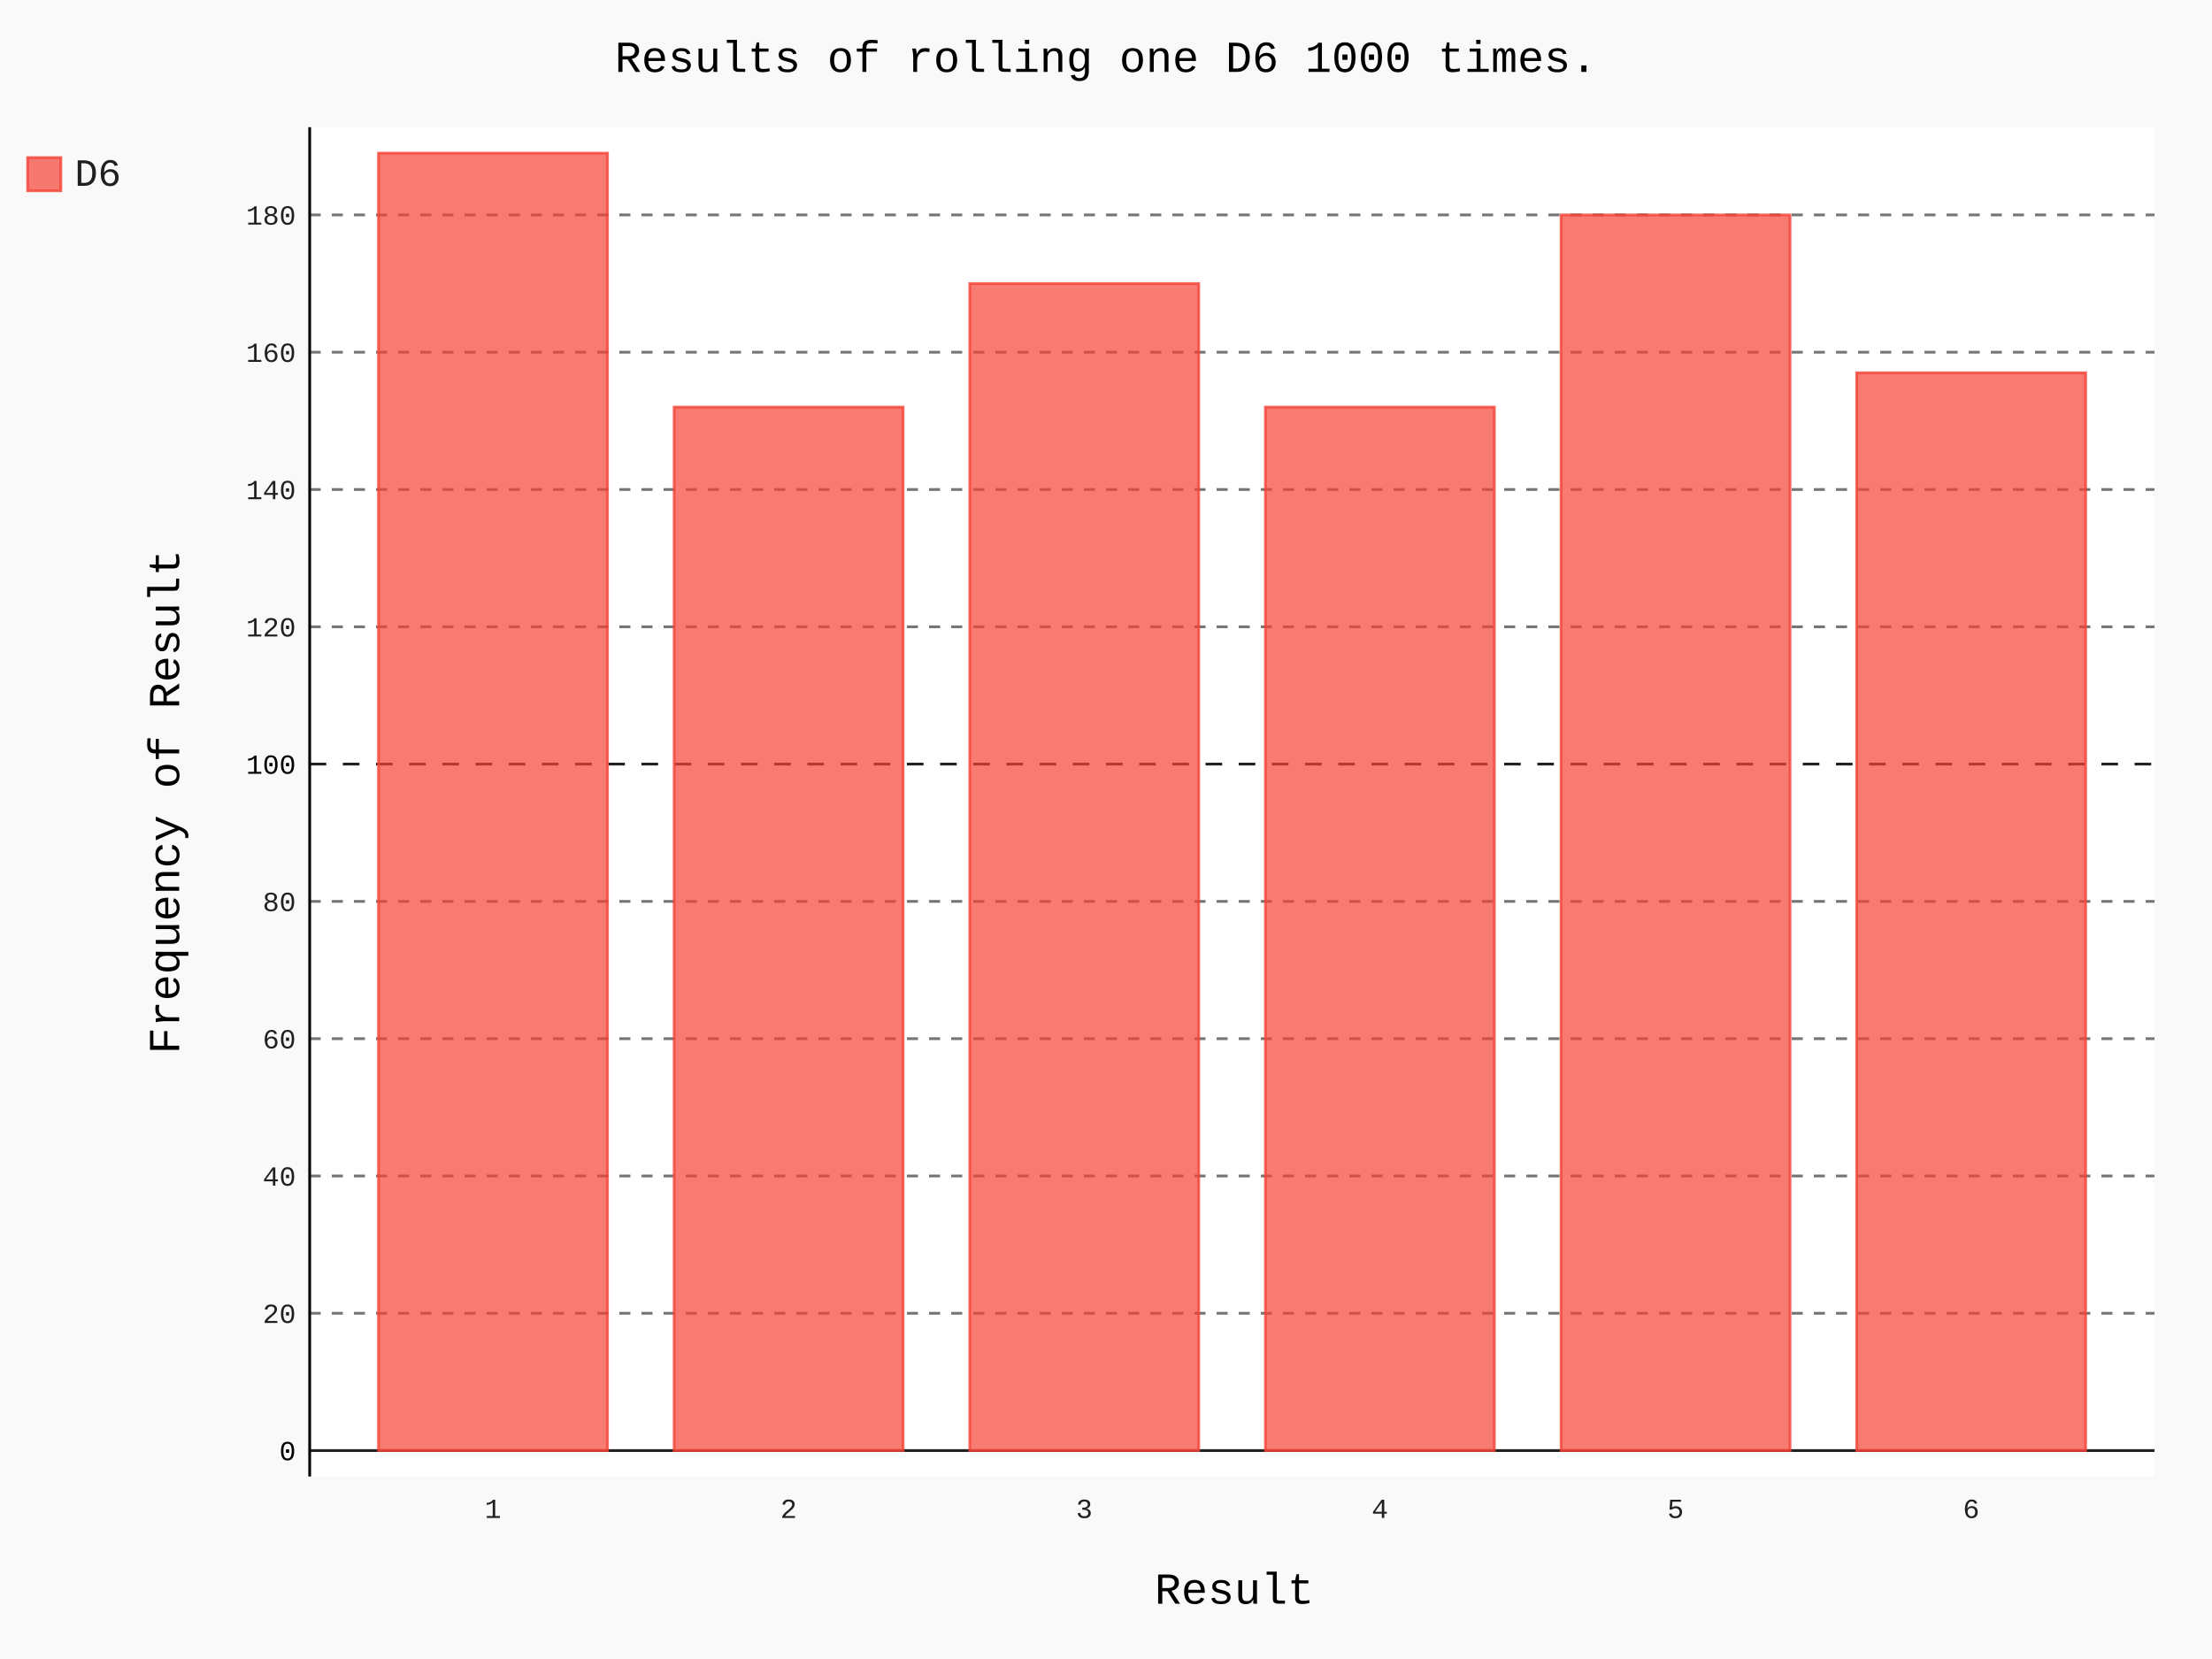
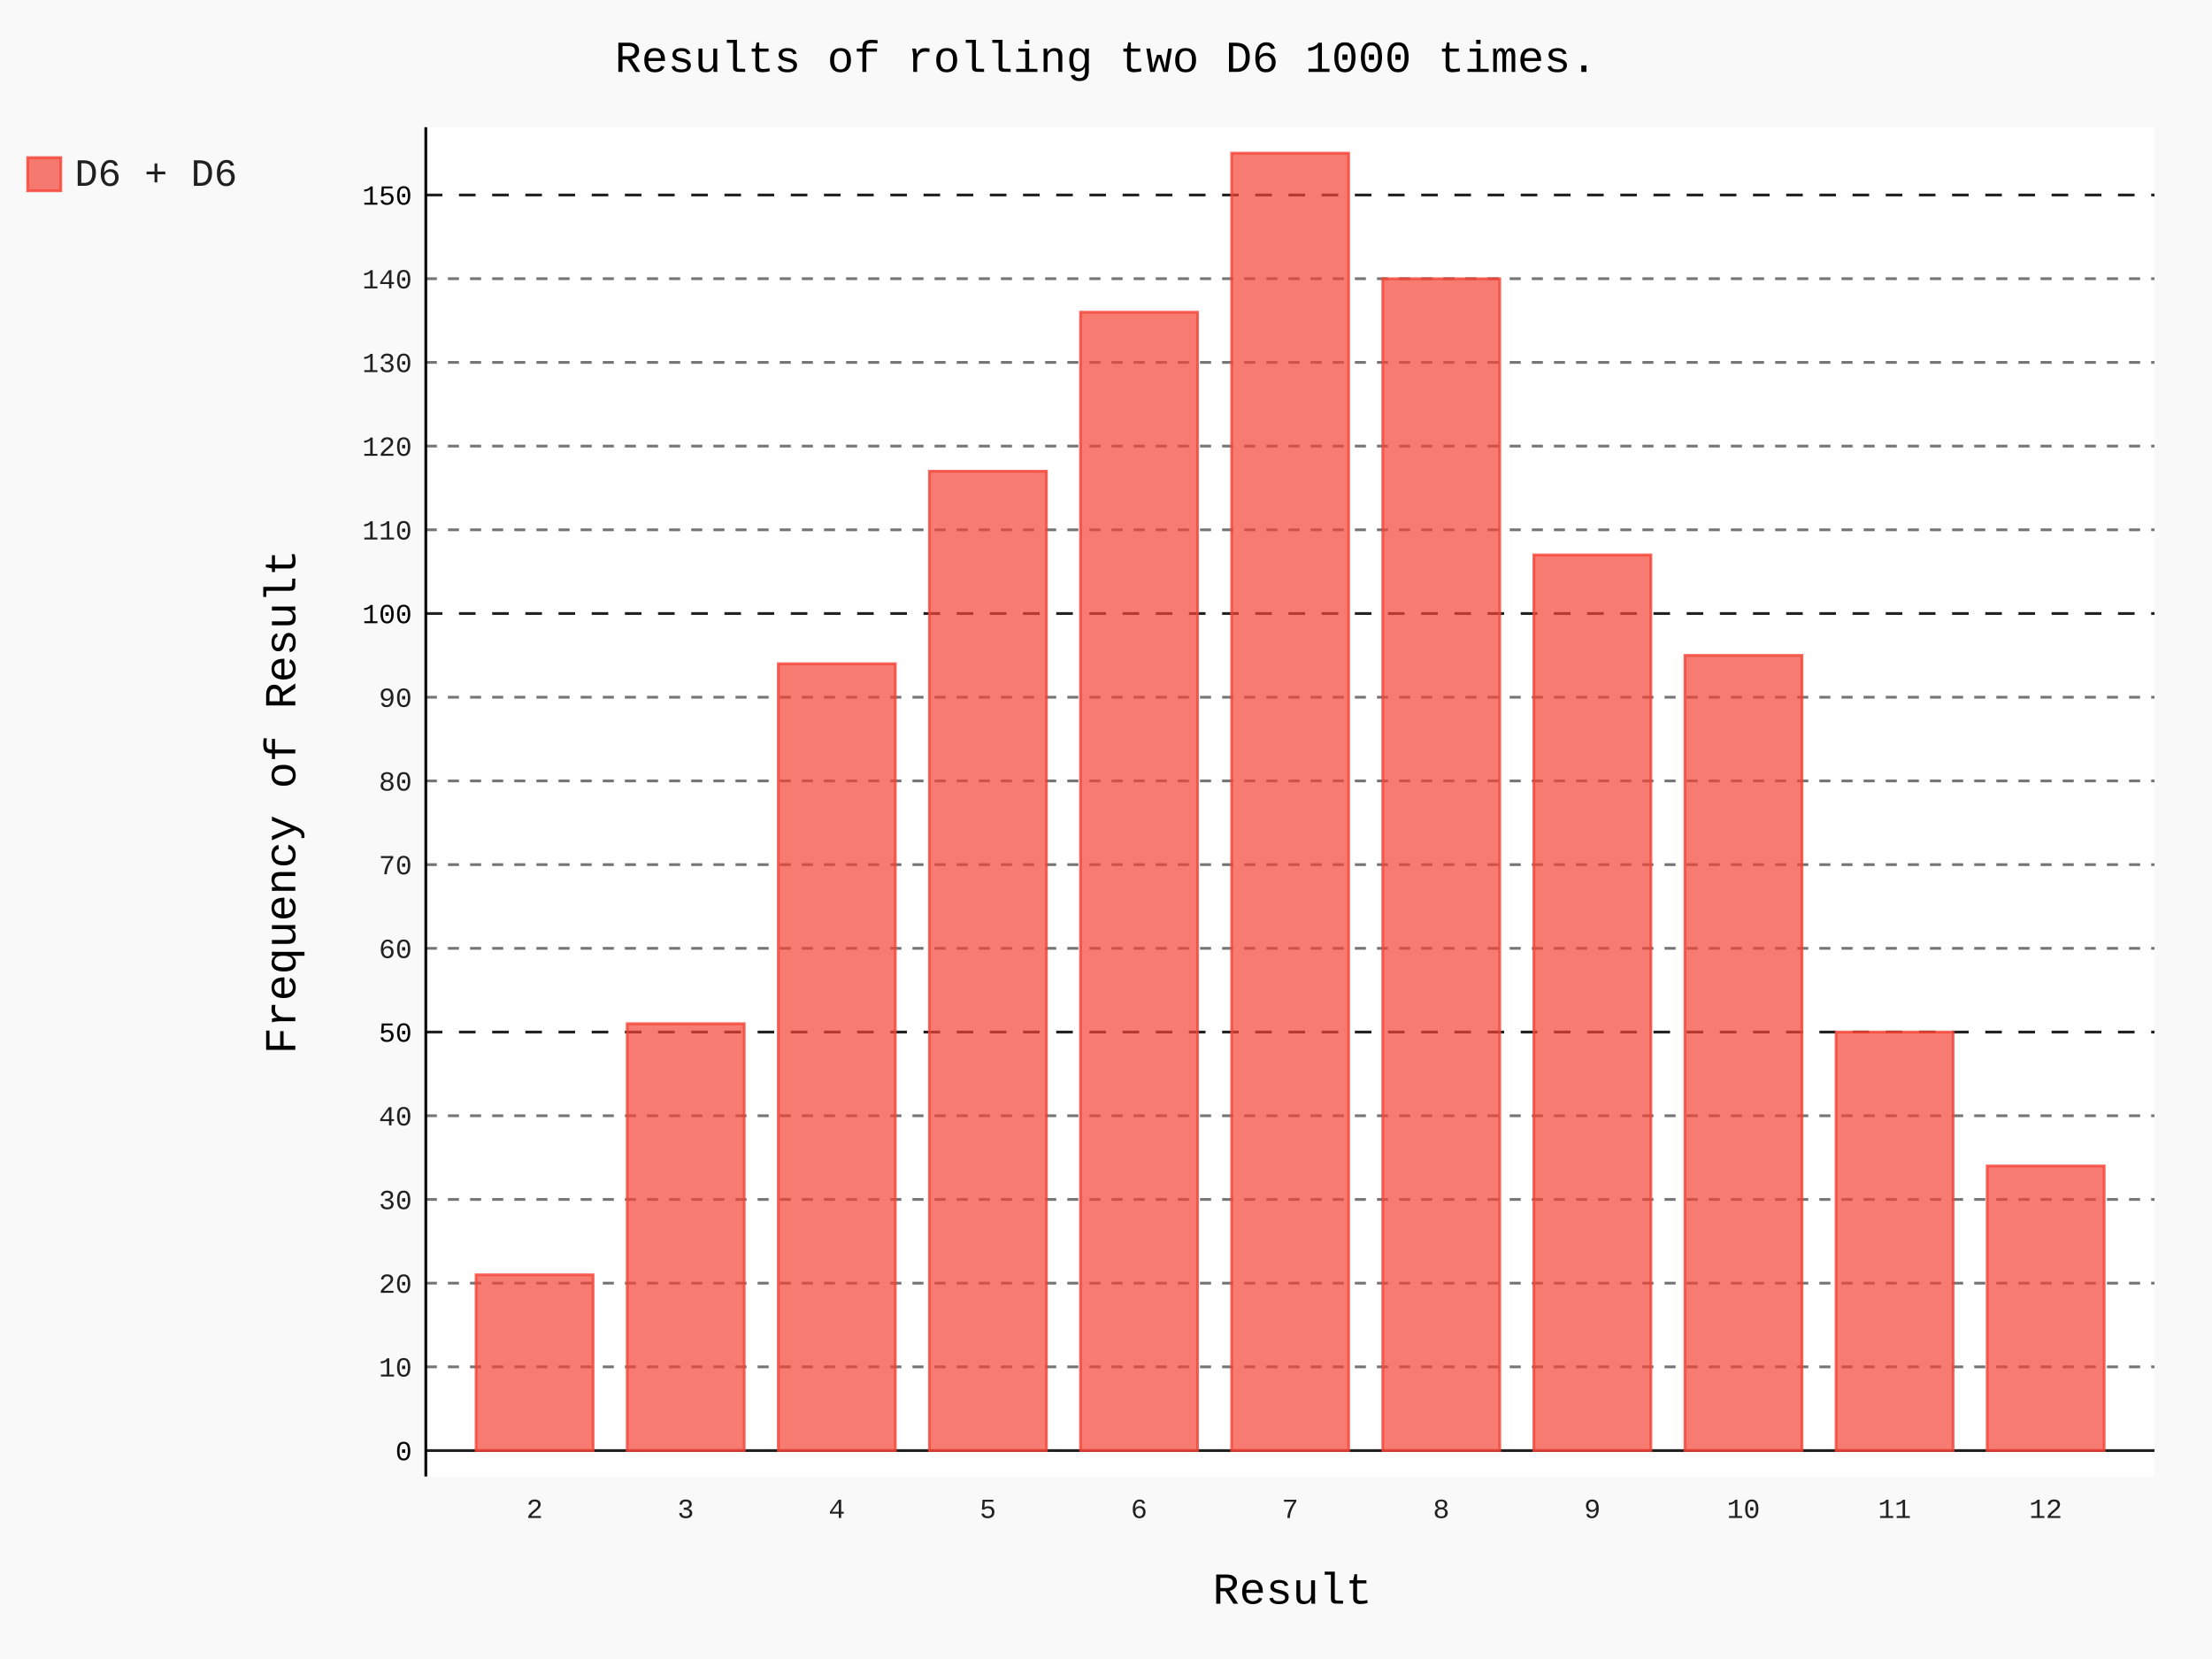
- <svg xmlns="http://www.w3.org/2000/svg" class="pygal-chart" id="chart-703a13e4-f30c-4ed3-a52f-1f869f1dac11" viewBox="0 0 800 600">
+ <svg xmlns="http://www.w3.org/2000/svg" class="pygal-chart" id="chart-b0349ca9-ca9e-421d-8d29-fb618c42f838" viewBox="0 0 800 600">
  <defs>
-     <style type="text/css">#chart-703a13e4-f30c-4ed3-a52f-1f869f1dac11{-webkit-user-select:none;-webkit-font-smoothing:antialiased;font-family:Consolas,"Liberation Mono",Menlo,Courier,monospace}#chart-703a13e4-f30c-4ed3-a52f-1f869f1dac11 .title{font-family:Consolas,"Liberation Mono",Menlo,Courier,monospace;font-size:16px}#chart-703a13e4-f30c-4ed3-a52f-1f869f1dac11 .legends .legend text{font-family:Consolas,"Liberation Mono",Menlo,Courier,monospace;font-size:14px}#chart-703a13e4-f30c-4ed3-a52f-1f869f1dac11 .axis text{font-family:Consolas,"Liberation Mono",Menlo,Courier,monospace;font-size:10px}#chart-703a13e4-f30c-4ed3-a52f-1f869f1dac11 .axis text.major{font-family:Consolas,"Liberation Mono",Menlo,Courier,monospace;font-size:10px}#chart-703a13e4-f30c-4ed3-a52f-1f869f1dac11 .text-overlay text.value{font-family:Consolas,"Liberation Mono",Menlo,Courier,monospace;font-size:16px}#chart-703a13e4-f30c-4ed3-a52f-1f869f1dac11 .text-overlay text.label{font-family:Consolas,"Liberation Mono",Menlo,Courier,monospace;font-size:10px}#chart-703a13e4-f30c-4ed3-a52f-1f869f1dac11 .tooltip{font-family:Consolas,"Liberation Mono",Menlo,Courier,monospace;font-size:14px}#chart-703a13e4-f30c-4ed3-a52f-1f869f1dac11 text.no_data{font-family:Consolas,"Liberation Mono",Menlo,Courier,monospace;font-size:64px}
- #chart-703a13e4-f30c-4ed3-a52f-1f869f1dac11{background-color:rgba(249,249,249,1)}#chart-703a13e4-f30c-4ed3-a52f-1f869f1dac11 path,#chart-703a13e4-f30c-4ed3-a52f-1f869f1dac11 line,#chart-703a13e4-f30c-4ed3-a52f-1f869f1dac11 rect,#chart-703a13e4-f30c-4ed3-a52f-1f869f1dac11 circle{-webkit-transition:150ms;-moz-transition:150ms;transition:150ms}#chart-703a13e4-f30c-4ed3-a52f-1f869f1dac11 .graph &gt; .background{fill:rgba(249,249,249,1)}#chart-703a13e4-f30c-4ed3-a52f-1f869f1dac11 .plot &gt; .background{fill:rgba(255,255,255,1)}#chart-703a13e4-f30c-4ed3-a52f-1f869f1dac11 .graph{fill:rgba(0,0,0,.87)}#chart-703a13e4-f30c-4ed3-a52f-1f869f1dac11 text.no_data{fill:rgba(0,0,0,1)}#chart-703a13e4-f30c-4ed3-a52f-1f869f1dac11 .title{fill:rgba(0,0,0,1)}#chart-703a13e4-f30c-4ed3-a52f-1f869f1dac11 .legends .legend text{fill:rgba(0,0,0,.87)}#chart-703a13e4-f30c-4ed3-a52f-1f869f1dac11 .legends .legend:hover text{fill:rgba(0,0,0,1)}#chart-703a13e4-f30c-4ed3-a52f-1f869f1dac11 .axis .line{stroke:rgba(0,0,0,1)}#chart-703a13e4-f30c-4ed3-a52f-1f869f1dac11 .axis .guide.line{stroke:rgba(0,0,0,.54)}#chart-703a13e4-f30c-4ed3-a52f-1f869f1dac11 .axis .major.line{stroke:rgba(0,0,0,.87)}#chart-703a13e4-f30c-4ed3-a52f-1f869f1dac11 .axis text.major{fill:rgba(0,0,0,1)}#chart-703a13e4-f30c-4ed3-a52f-1f869f1dac11 .axis.y .guides:hover .guide.line,#chart-703a13e4-f30c-4ed3-a52f-1f869f1dac11 .line-graph .axis.x .guides:hover .guide.line,#chart-703a13e4-f30c-4ed3-a52f-1f869f1dac11 .stackedline-graph .axis.x .guides:hover .guide.line,#chart-703a13e4-f30c-4ed3-a52f-1f869f1dac11 .xy-graph .axis.x .guides:hover .guide.line{stroke:rgba(0,0,0,1)}#chart-703a13e4-f30c-4ed3-a52f-1f869f1dac11 .axis .guides:hover text{fill:rgba(0,0,0,1)}#chart-703a13e4-f30c-4ed3-a52f-1f869f1dac11 .reactive{fill-opacity:.7;stroke-opacity:.8}#chart-703a13e4-f30c-4ed3-a52f-1f869f1dac11 .ci{stroke:rgba(0,0,0,.87)}#chart-703a13e4-f30c-4ed3-a52f-1f869f1dac11 .reactive.active,#chart-703a13e4-f30c-4ed3-a52f-1f869f1dac11 .active .reactive{fill-opacity:.8;stroke-opacity:.9;stroke-width:4}#chart-703a13e4-f30c-4ed3-a52f-1f869f1dac11 .ci .reactive.active{stroke-width:1.5}#chart-703a13e4-f30c-4ed3-a52f-1f869f1dac11 .series text{fill:rgba(0,0,0,1)}#chart-703a13e4-f30c-4ed3-a52f-1f869f1dac11 .tooltip rect{fill:rgba(255,255,255,1);stroke:rgba(0,0,0,1);-webkit-transition:opacity 150ms;-moz-transition:opacity 150ms;transition:opacity 150ms}#chart-703a13e4-f30c-4ed3-a52f-1f869f1dac11 .tooltip .label{fill:rgba(0,0,0,.87)}#chart-703a13e4-f30c-4ed3-a52f-1f869f1dac11 .tooltip .label{fill:rgba(0,0,0,.87)}#chart-703a13e4-f30c-4ed3-a52f-1f869f1dac11 .tooltip .legend{font-size:.8em;fill:rgba(0,0,0,.54)}#chart-703a13e4-f30c-4ed3-a52f-1f869f1dac11 .tooltip .x_label{font-size:.6em;fill:rgba(0,0,0,1)}#chart-703a13e4-f30c-4ed3-a52f-1f869f1dac11 .tooltip .xlink{font-size:.5em;text-decoration:underline}#chart-703a13e4-f30c-4ed3-a52f-1f869f1dac11 .tooltip .value{font-size:1.5em}#chart-703a13e4-f30c-4ed3-a52f-1f869f1dac11 .bound{font-size:.5em}#chart-703a13e4-f30c-4ed3-a52f-1f869f1dac11 .max-value{font-size:.75em;fill:rgba(0,0,0,.54)}#chart-703a13e4-f30c-4ed3-a52f-1f869f1dac11 .map-element{fill:rgba(255,255,255,1);stroke:rgba(0,0,0,.54) !important}#chart-703a13e4-f30c-4ed3-a52f-1f869f1dac11 .map-element .reactive{fill-opacity:inherit;stroke-opacity:inherit}#chart-703a13e4-f30c-4ed3-a52f-1f869f1dac11 .color-0,#chart-703a13e4-f30c-4ed3-a52f-1f869f1dac11 .color-0 a:visited{stroke:#F44336;fill:#F44336}#chart-703a13e4-f30c-4ed3-a52f-1f869f1dac11 .text-overlay .color-0 text{fill:black}
- #chart-703a13e4-f30c-4ed3-a52f-1f869f1dac11 text.no_data{text-anchor:middle}#chart-703a13e4-f30c-4ed3-a52f-1f869f1dac11 .guide.line{fill:none}#chart-703a13e4-f30c-4ed3-a52f-1f869f1dac11 .centered{text-anchor:middle}#chart-703a13e4-f30c-4ed3-a52f-1f869f1dac11 .title{text-anchor:middle}#chart-703a13e4-f30c-4ed3-a52f-1f869f1dac11 .legends .legend text{fill-opacity:1}#chart-703a13e4-f30c-4ed3-a52f-1f869f1dac11 .axis.x text{text-anchor:middle}#chart-703a13e4-f30c-4ed3-a52f-1f869f1dac11 .axis.x:not(.web) text[transform]{text-anchor:start}#chart-703a13e4-f30c-4ed3-a52f-1f869f1dac11 .axis.x:not(.web) text[transform].backwards{text-anchor:end}#chart-703a13e4-f30c-4ed3-a52f-1f869f1dac11 .axis.y text{text-anchor:end}#chart-703a13e4-f30c-4ed3-a52f-1f869f1dac11 .axis.y text[transform].backwards{text-anchor:start}#chart-703a13e4-f30c-4ed3-a52f-1f869f1dac11 .axis.y2 text{text-anchor:start}#chart-703a13e4-f30c-4ed3-a52f-1f869f1dac11 .axis.y2 text[transform].backwards{text-anchor:end}#chart-703a13e4-f30c-4ed3-a52f-1f869f1dac11 .axis .guide.line{stroke-dasharray:4,4}#chart-703a13e4-f30c-4ed3-a52f-1f869f1dac11 .axis .major.guide.line{stroke-dasharray:6,6}#chart-703a13e4-f30c-4ed3-a52f-1f869f1dac11 .horizontal .axis.y .guide.line,#chart-703a13e4-f30c-4ed3-a52f-1f869f1dac11 .horizontal .axis.y2 .guide.line,#chart-703a13e4-f30c-4ed3-a52f-1f869f1dac11 .vertical .axis.x .guide.line{opacity:0}#chart-703a13e4-f30c-4ed3-a52f-1f869f1dac11 .horizontal .axis.always_show .guide.line,#chart-703a13e4-f30c-4ed3-a52f-1f869f1dac11 .vertical .axis.always_show .guide.line{opacity:1 !important}#chart-703a13e4-f30c-4ed3-a52f-1f869f1dac11 .axis.y .guides:hover .guide.line,#chart-703a13e4-f30c-4ed3-a52f-1f869f1dac11 .axis.y2 .guides:hover .guide.line,#chart-703a13e4-f30c-4ed3-a52f-1f869f1dac11 .axis.x .guides:hover .guide.line{opacity:1}#chart-703a13e4-f30c-4ed3-a52f-1f869f1dac11 .axis .guides:hover text{opacity:1}#chart-703a13e4-f30c-4ed3-a52f-1f869f1dac11 .nofill{fill:none}#chart-703a13e4-f30c-4ed3-a52f-1f869f1dac11 .subtle-fill{fill-opacity:.2}#chart-703a13e4-f30c-4ed3-a52f-1f869f1dac11 .dot{stroke-width:1px;fill-opacity:1}#chart-703a13e4-f30c-4ed3-a52f-1f869f1dac11 .dot.active{stroke-width:5px}#chart-703a13e4-f30c-4ed3-a52f-1f869f1dac11 .dot.negative{fill:transparent}#chart-703a13e4-f30c-4ed3-a52f-1f869f1dac11 text,#chart-703a13e4-f30c-4ed3-a52f-1f869f1dac11 tspan{stroke:none !important}#chart-703a13e4-f30c-4ed3-a52f-1f869f1dac11 .series text.active{opacity:1}#chart-703a13e4-f30c-4ed3-a52f-1f869f1dac11 .tooltip rect{fill-opacity:.95;stroke-width:.5}#chart-703a13e4-f30c-4ed3-a52f-1f869f1dac11 .tooltip text{fill-opacity:1}#chart-703a13e4-f30c-4ed3-a52f-1f869f1dac11 .showable{visibility:hidden}#chart-703a13e4-f30c-4ed3-a52f-1f869f1dac11 .showable.shown{visibility:visible}#chart-703a13e4-f30c-4ed3-a52f-1f869f1dac11 .gauge-background{fill:rgba(229,229,229,1);stroke:none}#chart-703a13e4-f30c-4ed3-a52f-1f869f1dac11 .bg-lines{stroke:rgba(249,249,249,1);stroke-width:2px}</style>
+     <style type="text/css">#chart-b0349ca9-ca9e-421d-8d29-fb618c42f838{-webkit-user-select:none;-webkit-font-smoothing:antialiased;font-family:Consolas,"Liberation Mono",Menlo,Courier,monospace}#chart-b0349ca9-ca9e-421d-8d29-fb618c42f838 .title{font-family:Consolas,"Liberation Mono",Menlo,Courier,monospace;font-size:16px}#chart-b0349ca9-ca9e-421d-8d29-fb618c42f838 .legends .legend text{font-family:Consolas,"Liberation Mono",Menlo,Courier,monospace;font-size:14px}#chart-b0349ca9-ca9e-421d-8d29-fb618c42f838 .axis text{font-family:Consolas,"Liberation Mono",Menlo,Courier,monospace;font-size:10px}#chart-b0349ca9-ca9e-421d-8d29-fb618c42f838 .axis text.major{font-family:Consolas,"Liberation Mono",Menlo,Courier,monospace;font-size:10px}#chart-b0349ca9-ca9e-421d-8d29-fb618c42f838 .text-overlay text.value{font-family:Consolas,"Liberation Mono",Menlo,Courier,monospace;font-size:16px}#chart-b0349ca9-ca9e-421d-8d29-fb618c42f838 .text-overlay text.label{font-family:Consolas,"Liberation Mono",Menlo,Courier,monospace;font-size:10px}#chart-b0349ca9-ca9e-421d-8d29-fb618c42f838 .tooltip{font-family:Consolas,"Liberation Mono",Menlo,Courier,monospace;font-size:14px}#chart-b0349ca9-ca9e-421d-8d29-fb618c42f838 text.no_data{font-family:Consolas,"Liberation Mono",Menlo,Courier,monospace;font-size:64px}
+ #chart-b0349ca9-ca9e-421d-8d29-fb618c42f838{background-color:rgba(249,249,249,1)}#chart-b0349ca9-ca9e-421d-8d29-fb618c42f838 path,#chart-b0349ca9-ca9e-421d-8d29-fb618c42f838 line,#chart-b0349ca9-ca9e-421d-8d29-fb618c42f838 rect,#chart-b0349ca9-ca9e-421d-8d29-fb618c42f838 circle{-webkit-transition:150ms;-moz-transition:150ms;transition:150ms}#chart-b0349ca9-ca9e-421d-8d29-fb618c42f838 .graph &gt; .background{fill:rgba(249,249,249,1)}#chart-b0349ca9-ca9e-421d-8d29-fb618c42f838 .plot &gt; .background{fill:rgba(255,255,255,1)}#chart-b0349ca9-ca9e-421d-8d29-fb618c42f838 .graph{fill:rgba(0,0,0,.87)}#chart-b0349ca9-ca9e-421d-8d29-fb618c42f838 text.no_data{fill:rgba(0,0,0,1)}#chart-b0349ca9-ca9e-421d-8d29-fb618c42f838 .title{fill:rgba(0,0,0,1)}#chart-b0349ca9-ca9e-421d-8d29-fb618c42f838 .legends .legend text{fill:rgba(0,0,0,.87)}#chart-b0349ca9-ca9e-421d-8d29-fb618c42f838 .legends .legend:hover text{fill:rgba(0,0,0,1)}#chart-b0349ca9-ca9e-421d-8d29-fb618c42f838 .axis .line{stroke:rgba(0,0,0,1)}#chart-b0349ca9-ca9e-421d-8d29-fb618c42f838 .axis .guide.line{stroke:rgba(0,0,0,.54)}#chart-b0349ca9-ca9e-421d-8d29-fb618c42f838 .axis .major.line{stroke:rgba(0,0,0,.87)}#chart-b0349ca9-ca9e-421d-8d29-fb618c42f838 .axis text.major{fill:rgba(0,0,0,1)}#chart-b0349ca9-ca9e-421d-8d29-fb618c42f838 .axis.y .guides:hover .guide.line,#chart-b0349ca9-ca9e-421d-8d29-fb618c42f838 .line-graph .axis.x .guides:hover .guide.line,#chart-b0349ca9-ca9e-421d-8d29-fb618c42f838 .stackedline-graph .axis.x .guides:hover .guide.line,#chart-b0349ca9-ca9e-421d-8d29-fb618c42f838 .xy-graph .axis.x .guides:hover .guide.line{stroke:rgba(0,0,0,1)}#chart-b0349ca9-ca9e-421d-8d29-fb618c42f838 .axis .guides:hover text{fill:rgba(0,0,0,1)}#chart-b0349ca9-ca9e-421d-8d29-fb618c42f838 .reactive{fill-opacity:.7;stroke-opacity:.8}#chart-b0349ca9-ca9e-421d-8d29-fb618c42f838 .ci{stroke:rgba(0,0,0,.87)}#chart-b0349ca9-ca9e-421d-8d29-fb618c42f838 .reactive.active,#chart-b0349ca9-ca9e-421d-8d29-fb618c42f838 .active .reactive{fill-opacity:.8;stroke-opacity:.9;stroke-width:4}#chart-b0349ca9-ca9e-421d-8d29-fb618c42f838 .ci .reactive.active{stroke-width:1.5}#chart-b0349ca9-ca9e-421d-8d29-fb618c42f838 .series text{fill:rgba(0,0,0,1)}#chart-b0349ca9-ca9e-421d-8d29-fb618c42f838 .tooltip rect{fill:rgba(255,255,255,1);stroke:rgba(0,0,0,1);-webkit-transition:opacity 150ms;-moz-transition:opacity 150ms;transition:opacity 150ms}#chart-b0349ca9-ca9e-421d-8d29-fb618c42f838 .tooltip .label{fill:rgba(0,0,0,.87)}#chart-b0349ca9-ca9e-421d-8d29-fb618c42f838 .tooltip .label{fill:rgba(0,0,0,.87)}#chart-b0349ca9-ca9e-421d-8d29-fb618c42f838 .tooltip .legend{font-size:.8em;fill:rgba(0,0,0,.54)}#chart-b0349ca9-ca9e-421d-8d29-fb618c42f838 .tooltip .x_label{font-size:.6em;fill:rgba(0,0,0,1)}#chart-b0349ca9-ca9e-421d-8d29-fb618c42f838 .tooltip .xlink{font-size:.5em;text-decoration:underline}#chart-b0349ca9-ca9e-421d-8d29-fb618c42f838 .tooltip .value{font-size:1.5em}#chart-b0349ca9-ca9e-421d-8d29-fb618c42f838 .bound{font-size:.5em}#chart-b0349ca9-ca9e-421d-8d29-fb618c42f838 .max-value{font-size:.75em;fill:rgba(0,0,0,.54)}#chart-b0349ca9-ca9e-421d-8d29-fb618c42f838 .map-element{fill:rgba(255,255,255,1);stroke:rgba(0,0,0,.54) !important}#chart-b0349ca9-ca9e-421d-8d29-fb618c42f838 .map-element .reactive{fill-opacity:inherit;stroke-opacity:inherit}#chart-b0349ca9-ca9e-421d-8d29-fb618c42f838 .color-0,#chart-b0349ca9-ca9e-421d-8d29-fb618c42f838 .color-0 a:visited{stroke:#F44336;fill:#F44336}#chart-b0349ca9-ca9e-421d-8d29-fb618c42f838 .text-overlay .color-0 text{fill:black}
+ #chart-b0349ca9-ca9e-421d-8d29-fb618c42f838 text.no_data{text-anchor:middle}#chart-b0349ca9-ca9e-421d-8d29-fb618c42f838 .guide.line{fill:none}#chart-b0349ca9-ca9e-421d-8d29-fb618c42f838 .centered{text-anchor:middle}#chart-b0349ca9-ca9e-421d-8d29-fb618c42f838 .title{text-anchor:middle}#chart-b0349ca9-ca9e-421d-8d29-fb618c42f838 .legends .legend text{fill-opacity:1}#chart-b0349ca9-ca9e-421d-8d29-fb618c42f838 .axis.x text{text-anchor:middle}#chart-b0349ca9-ca9e-421d-8d29-fb618c42f838 .axis.x:not(.web) text[transform]{text-anchor:start}#chart-b0349ca9-ca9e-421d-8d29-fb618c42f838 .axis.x:not(.web) text[transform].backwards{text-anchor:end}#chart-b0349ca9-ca9e-421d-8d29-fb618c42f838 .axis.y text{text-anchor:end}#chart-b0349ca9-ca9e-421d-8d29-fb618c42f838 .axis.y text[transform].backwards{text-anchor:start}#chart-b0349ca9-ca9e-421d-8d29-fb618c42f838 .axis.y2 text{text-anchor:start}#chart-b0349ca9-ca9e-421d-8d29-fb618c42f838 .axis.y2 text[transform].backwards{text-anchor:end}#chart-b0349ca9-ca9e-421d-8d29-fb618c42f838 .axis .guide.line{stroke-dasharray:4,4}#chart-b0349ca9-ca9e-421d-8d29-fb618c42f838 .axis .major.guide.line{stroke-dasharray:6,6}#chart-b0349ca9-ca9e-421d-8d29-fb618c42f838 .horizontal .axis.y .guide.line,#chart-b0349ca9-ca9e-421d-8d29-fb618c42f838 .horizontal .axis.y2 .guide.line,#chart-b0349ca9-ca9e-421d-8d29-fb618c42f838 .vertical .axis.x .guide.line{opacity:0}#chart-b0349ca9-ca9e-421d-8d29-fb618c42f838 .horizontal .axis.always_show .guide.line,#chart-b0349ca9-ca9e-421d-8d29-fb618c42f838 .vertical .axis.always_show .guide.line{opacity:1 !important}#chart-b0349ca9-ca9e-421d-8d29-fb618c42f838 .axis.y .guides:hover .guide.line,#chart-b0349ca9-ca9e-421d-8d29-fb618c42f838 .axis.y2 .guides:hover .guide.line,#chart-b0349ca9-ca9e-421d-8d29-fb618c42f838 .axis.x .guides:hover .guide.line{opacity:1}#chart-b0349ca9-ca9e-421d-8d29-fb618c42f838 .axis .guides:hover text{opacity:1}#chart-b0349ca9-ca9e-421d-8d29-fb618c42f838 .nofill{fill:none}#chart-b0349ca9-ca9e-421d-8d29-fb618c42f838 .subtle-fill{fill-opacity:.2}#chart-b0349ca9-ca9e-421d-8d29-fb618c42f838 .dot{stroke-width:1px;fill-opacity:1}#chart-b0349ca9-ca9e-421d-8d29-fb618c42f838 .dot.active{stroke-width:5px}#chart-b0349ca9-ca9e-421d-8d29-fb618c42f838 .dot.negative{fill:transparent}#chart-b0349ca9-ca9e-421d-8d29-fb618c42f838 text,#chart-b0349ca9-ca9e-421d-8d29-fb618c42f838 tspan{stroke:none !important}#chart-b0349ca9-ca9e-421d-8d29-fb618c42f838 .series text.active{opacity:1}#chart-b0349ca9-ca9e-421d-8d29-fb618c42f838 .tooltip rect{fill-opacity:.95;stroke-width:.5}#chart-b0349ca9-ca9e-421d-8d29-fb618c42f838 .tooltip text{fill-opacity:1}#chart-b0349ca9-ca9e-421d-8d29-fb618c42f838 .showable{visibility:hidden}#chart-b0349ca9-ca9e-421d-8d29-fb618c42f838 .showable.shown{visibility:visible}#chart-b0349ca9-ca9e-421d-8d29-fb618c42f838 .gauge-background{fill:rgba(229,229,229,1);stroke:none}#chart-b0349ca9-ca9e-421d-8d29-fb618c42f838 .bg-lines{stroke:rgba(249,249,249,1);stroke-width:2px}</style>
  </defs>
  <g class="graph bar-graph vertical">
    <rect class="background" height="600" width="800" x="0" y="0" />
-     <g class="plot" transform="translate(112, 46)">
-       <rect class="background" height="488" width="667.2" x="0" y="0" />
+     <g class="plot" transform="translate(154, 46)">
+       <rect class="background" height="488" width="625.2" x="0" y="0" />
      <g class="axis y always_show">
        <g class="guides">
-           <path class="axis major line" d="M0 478.615 h667.2" />
+           <path class="axis major line" d="M0 478.615 h625.2" />
          <text class="major" x="-5" y="482.115">0</text>
        </g>
        <g class="guides">
-           <path class="guide line" d="M0 428.961 h667.2" />
-           <text class="" x="-5" y="432.461">20</text>
+           <path class="guide line" d="M0 448.342 h625.2" />
+           <text class="" x="-5" y="451.842">10</text>
        </g>
        <g class="guides">
-           <path class="guide line" d="M0 379.307 h667.2" />
-           <text class="" x="-5" y="382.807">40</text>
+           <path class="guide line" d="M0 418.069 h625.2" />
+           <text class="" x="-5" y="421.569">20</text>
        </g>
        <g class="guides">
-           <path class="guide line" d="M0 329.653 h667.2" />
-           <text class="" x="-5" y="333.153">60</text>
+           <path class="guide line" d="M0 387.797 h625.2" />
+           <text class="" x="-5" y="391.297">30</text>
        </g>
        <g class="guides">
-           <path class="guide line" d="M0 279.999 h667.2" />
-           <text class="" x="-5" y="283.499">80</text>
+           <path class="guide line" d="M0 357.524 h625.2" />
+           <text class="" x="-5" y="361.024">40</text>
        </g>
        <g class="guides">
-           <path class="major guide line" d="M0 230.345 h667.2" />
-           <text class="major" x="-5" y="233.845">100</text>
+           <path class="major guide line" d="M0 327.251 h625.2" />
+           <text class="major" x="-5" y="330.751">50</text>
        </g>
        <g class="guides">
-           <path class="guide line" d="M0 180.691 h667.2" />
-           <text class="" x="-5" y="184.191">120</text>
+           <path class="guide line" d="M0 296.978 h625.2" />
+           <text class="" x="-5" y="300.478">60</text>
        </g>
        <g class="guides">
-           <path class="guide line" d="M0 131.037 h667.2" />
-           <text class="" x="-5" y="134.537">140</text>
+           <path class="guide line" d="M0 266.705 h625.2" />
+           <text class="" x="-5" y="270.205">70</text>
        </g>
        <g class="guides">
-           <path class="guide line" d="M0 81.383 h667.2" />
-           <text class="" x="-5" y="84.883">160</text>
+           <path class="guide line" d="M0 236.432 h625.2" />
+           <text class="" x="-5" y="239.932">80</text>
        </g>
        <g class="guides">
-           <path class="guide line" d="M0 31.729 h667.2" />
-           <text class="" x="-5" y="35.229">180</text>
+           <path class="guide line" d="M0 206.159 h625.2" />
+           <text class="" x="-5" y="209.659">90</text>
+         </g>
+         <g class="guides">
+           <path class="major guide line" d="M0 175.886 h625.2" />
+           <text class="major" x="-5" y="179.386">100</text>
+         </g>
+         <g class="guides">
+           <path class="guide line" d="M0 145.613 h625.2" />
+           <text class="" x="-5" y="149.113">110</text>
+         </g>
+         <g class="guides">
+           <path class="guide line" d="M0 115.34 h625.2" />
+           <text class="" x="-5" y="118.84">120</text>
+         </g>
+         <g class="guides">
+           <path class="guide line" d="M0 85.067 h625.2" />
+           <text class="" x="-5" y="88.567">130</text>
+         </g>
+         <g class="guides">
+           <path class="guide line" d="M0 54.794 h625.2" />
+           <text class="" x="-5" y="58.294">140</text>
+         </g>
+         <g class="guides">
+           <path class="major guide line" d="M0 24.521 h625.2" />
+           <text class="major" x="-5" y="28.021">150</text>
        </g>
      </g>
      <g class="axis x">
        <path class="line" d="M0 0 v488" />
        <g class="guides">
-           <path class="guide line" d="M66.292 0 v488" />
-           <text class="" x="66.292" y="503.0">1</text>
+           <path class="guide line" d="M39.348 0 v488" />
+           <text class="" x="39.348" y="503.0">2</text>
        </g>
        <g class="guides">
-           <path class="guide line" d="M173.215 0 v488" />
-           <text class="" x="173.215" y="503.0">2</text>
+           <path class="guide line" d="M93.999 0 v488" />
+           <text class="" x="93.999" y="503.0">3</text>
        </g>
        <g class="guides">
-           <path class="guide line" d="M280.138 0 v488" />
-           <text class="" x="280.138" y="503.0">3</text>
+           <path class="guide line" d="M148.649 0 v488" />
+           <text class="" x="148.649" y="503.0">4</text>
        </g>
        <g class="guides">
-           <path class="guide line" d="M387.062 0 v488" />
-           <text class="" x="387.062" y="503.0">4</text>
+           <path class="guide line" d="M203.299 0 v488" />
+           <text class="" x="203.299" y="503.0">5</text>
        </g>
        <g class="guides">
-           <path class="guide line" d="M493.985 0 v488" />
-           <text class="" x="493.985" y="503.0">5</text>
+           <path class="guide line" d="M257.95 0 v488" />
+           <text class="" x="257.95" y="503.0">6</text>
        </g>
        <g class="guides">
-           <path class="guide line" d="M600.908 0 v488" />
-           <text class="" x="600.908" y="503.0">6</text>
+           <path class="guide line" d="M312.6 0 v488" />
+           <text class="" x="312.6" y="503.0">7</text>
+         </g>
+         <g class="guides">
+           <path class="guide line" d="M367.25 0 v488" />
+           <text class="" x="367.25" y="503.0">8</text>
+         </g>
+         <g class="guides">
+           <path class="guide line" d="M421.901 0 v488" />
+           <text class="" x="421.901" y="503.0">9</text>
+         </g>
+         <g class="guides">
+           <path class="guide line" d="M476.551 0 v488" />
+           <text class="" x="476.551" y="503.0">10</text>
+         </g>
+         <g class="guides">
+           <path class="guide line" d="M531.201 0 v488" />
+           <text class="" x="531.201" y="503.0">11</text>
+         </g>
+         <g class="guides">
+           <path class="guide line" d="M585.852 0 v488" />
+           <text class="" x="585.852" y="503.0">12</text>
        </g>
      </g>
      <g class="series serie-0 color-0">
        <g class="bars">
          <g class="bar">
-             <rect class="rect reactive tooltip-trigger" height="469.231" rx="0" ry="0" width="82.801" x="24.892" y="9.385" />
+             <rect class="rect reactive tooltip-trigger" height="63.573" rx="0" ry="0" width="42.321" x="18.188" y="415.042" />
          </g>
          <g class="bar">
-             <rect class="rect reactive tooltip-trigger" height="377.371" rx="0" ry="0" width="82.801" x="131.815" y="101.245" />
+             <rect class="rect reactive tooltip-trigger" height="154.392" rx="0" ry="0" width="42.321" x="72.838" y="324.223" />
          </g>
          <g class="bar">
-             <rect class="rect reactive tooltip-trigger" height="422.059" rx="0" ry="0" width="82.801" x="238.738" y="56.556" />
+             <rect class="rect reactive tooltip-trigger" height="284.566" rx="0" ry="0" width="42.321" x="127.488" y="194.05" />
          </g>
          <g class="bar">
-             <rect class="rect reactive tooltip-trigger" height="377.371" rx="0" ry="0" width="82.801" x="345.661" y="101.245" />
+             <rect class="rect reactive tooltip-trigger" height="354.194" rx="0" ry="0" width="42.321" x="182.139" y="124.422" />
          </g>
          <g class="bar">
-             <rect class="rect reactive tooltip-trigger" height="446.886" rx="0" ry="0" width="82.801" x="452.584" y="31.729" />
+             <rect class="rect reactive tooltip-trigger" height="411.712" rx="0" ry="0" width="42.321" x="236.789" y="66.903" />
          </g>
          <g class="bar">
-             <rect class="rect reactive tooltip-trigger" height="389.784" rx="0" ry="0" width="82.801" x="559.507" y="88.831" />
+             <rect class="rect reactive tooltip-trigger" height="469.231" rx="0" ry="0" width="42.321" x="291.439" y="9.385" />
+           </g>
+           <g class="bar">
+             <rect class="rect reactive tooltip-trigger" height="423.821" rx="0" ry="0" width="42.321" x="346.09" y="54.794" />
+           </g>
+           <g class="bar">
+             <rect class="rect reactive tooltip-trigger" height="323.921" rx="0" ry="0" width="42.321" x="400.74" y="154.695" />
+           </g>
+           <g class="bar">
+             <rect class="rect reactive tooltip-trigger" height="287.593" rx="0" ry="0" width="42.321" x="455.39" y="191.022" />
+           </g>
+           <g class="bar">
+             <rect class="rect reactive tooltip-trigger" height="151.365" rx="0" ry="0" width="42.321" x="510.041" y="327.251" />
+           </g>
+           <g class="bar">
+             <rect class="rect reactive tooltip-trigger" height="102.928" rx="0" ry="0" width="42.321" x="564.691" y="375.687" />
          </g>
        </g>
      </g>
    </g>
    <g class="titles">
-       <text class="title plot_title" x="400.0" y="26">Results of rolling one D6 1000 times.</text>
-       <text class="title" x="446.4" y="580">Result</text>
-       <text class="title" transform="rotate(-90 38.8 290)" x="38.8" y="316.0">Frequency of Result</text>
+       <text class="title plot_title" x="400.0" y="26">Results of rolling two D6 1000 times.</text>
+       <text class="title" x="467.4" y="580">Result</text>
+       <text class="title" transform="rotate(-90 80.8 290)" x="80.8" y="316.0">Frequency of Result</text>
    </g>
-     <g class="plot overlay" transform="translate(112, 46)">
+     <g class="plot overlay" transform="translate(154, 46)">
      <g class="series serie-0 color-0" />
    </g>
-     <g class="plot text-overlay" transform="translate(112, 46)">
+     <g class="plot text-overlay" transform="translate(154, 46)">
      <g class="series serie-0 color-0" />
    </g>
-     <g class="plot tooltip-overlay" transform="translate(112, 46)">
+     <g class="plot tooltip-overlay" transform="translate(154, 46)">
      <g class="tooltip" style="opacity: 0" transform="translate(0 0)">
        <rect class="tooltip-box" height="0" rx="0" ry="0" width="0" />
        <g class="text" />
      </g>
    </g>
    <g class="legends" transform="translate(10, 56)">
      <g class="legend reactive activate-serie" id="activate-serie-0">
        <rect class="color-0 reactive" height="12" width="12" x="0.0" y="1.0" />
-         <text x="17.0" y="11.2">D6</text>
+         <text x="17.0" y="11.2">D6 + D6</text>
      </g>
    </g>
    <g class="legends" transform="translate(790, 56)" />
  </g>
</svg>
